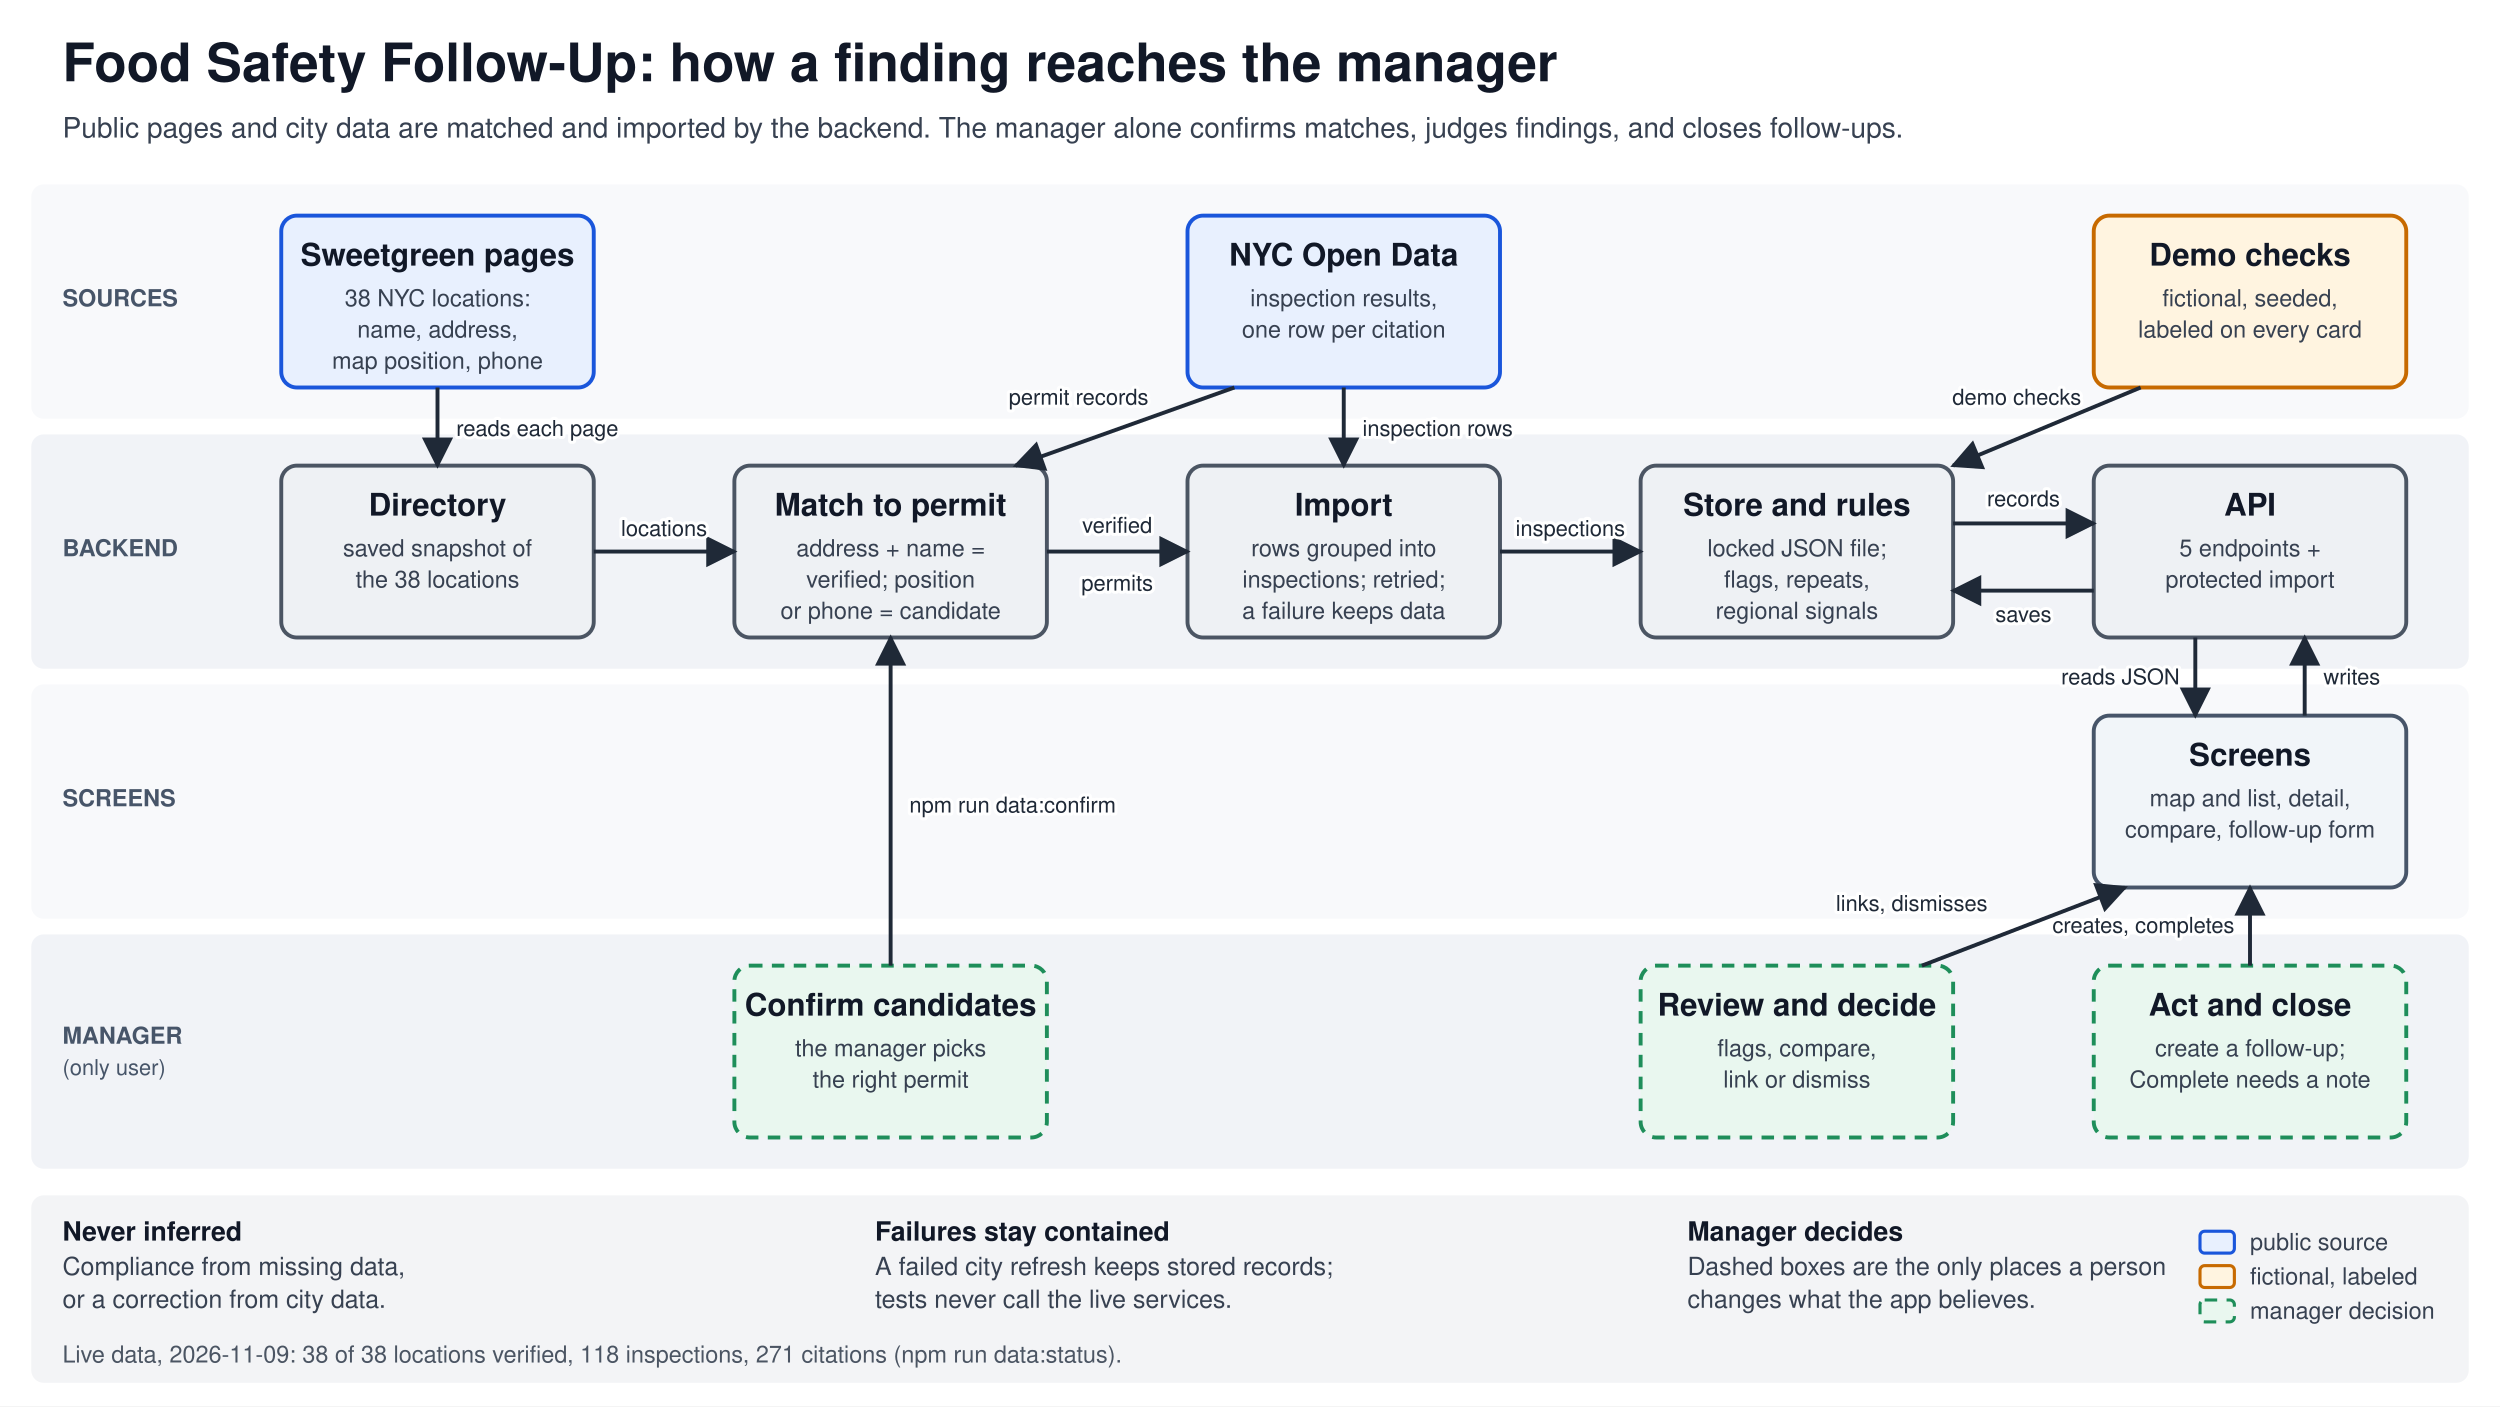
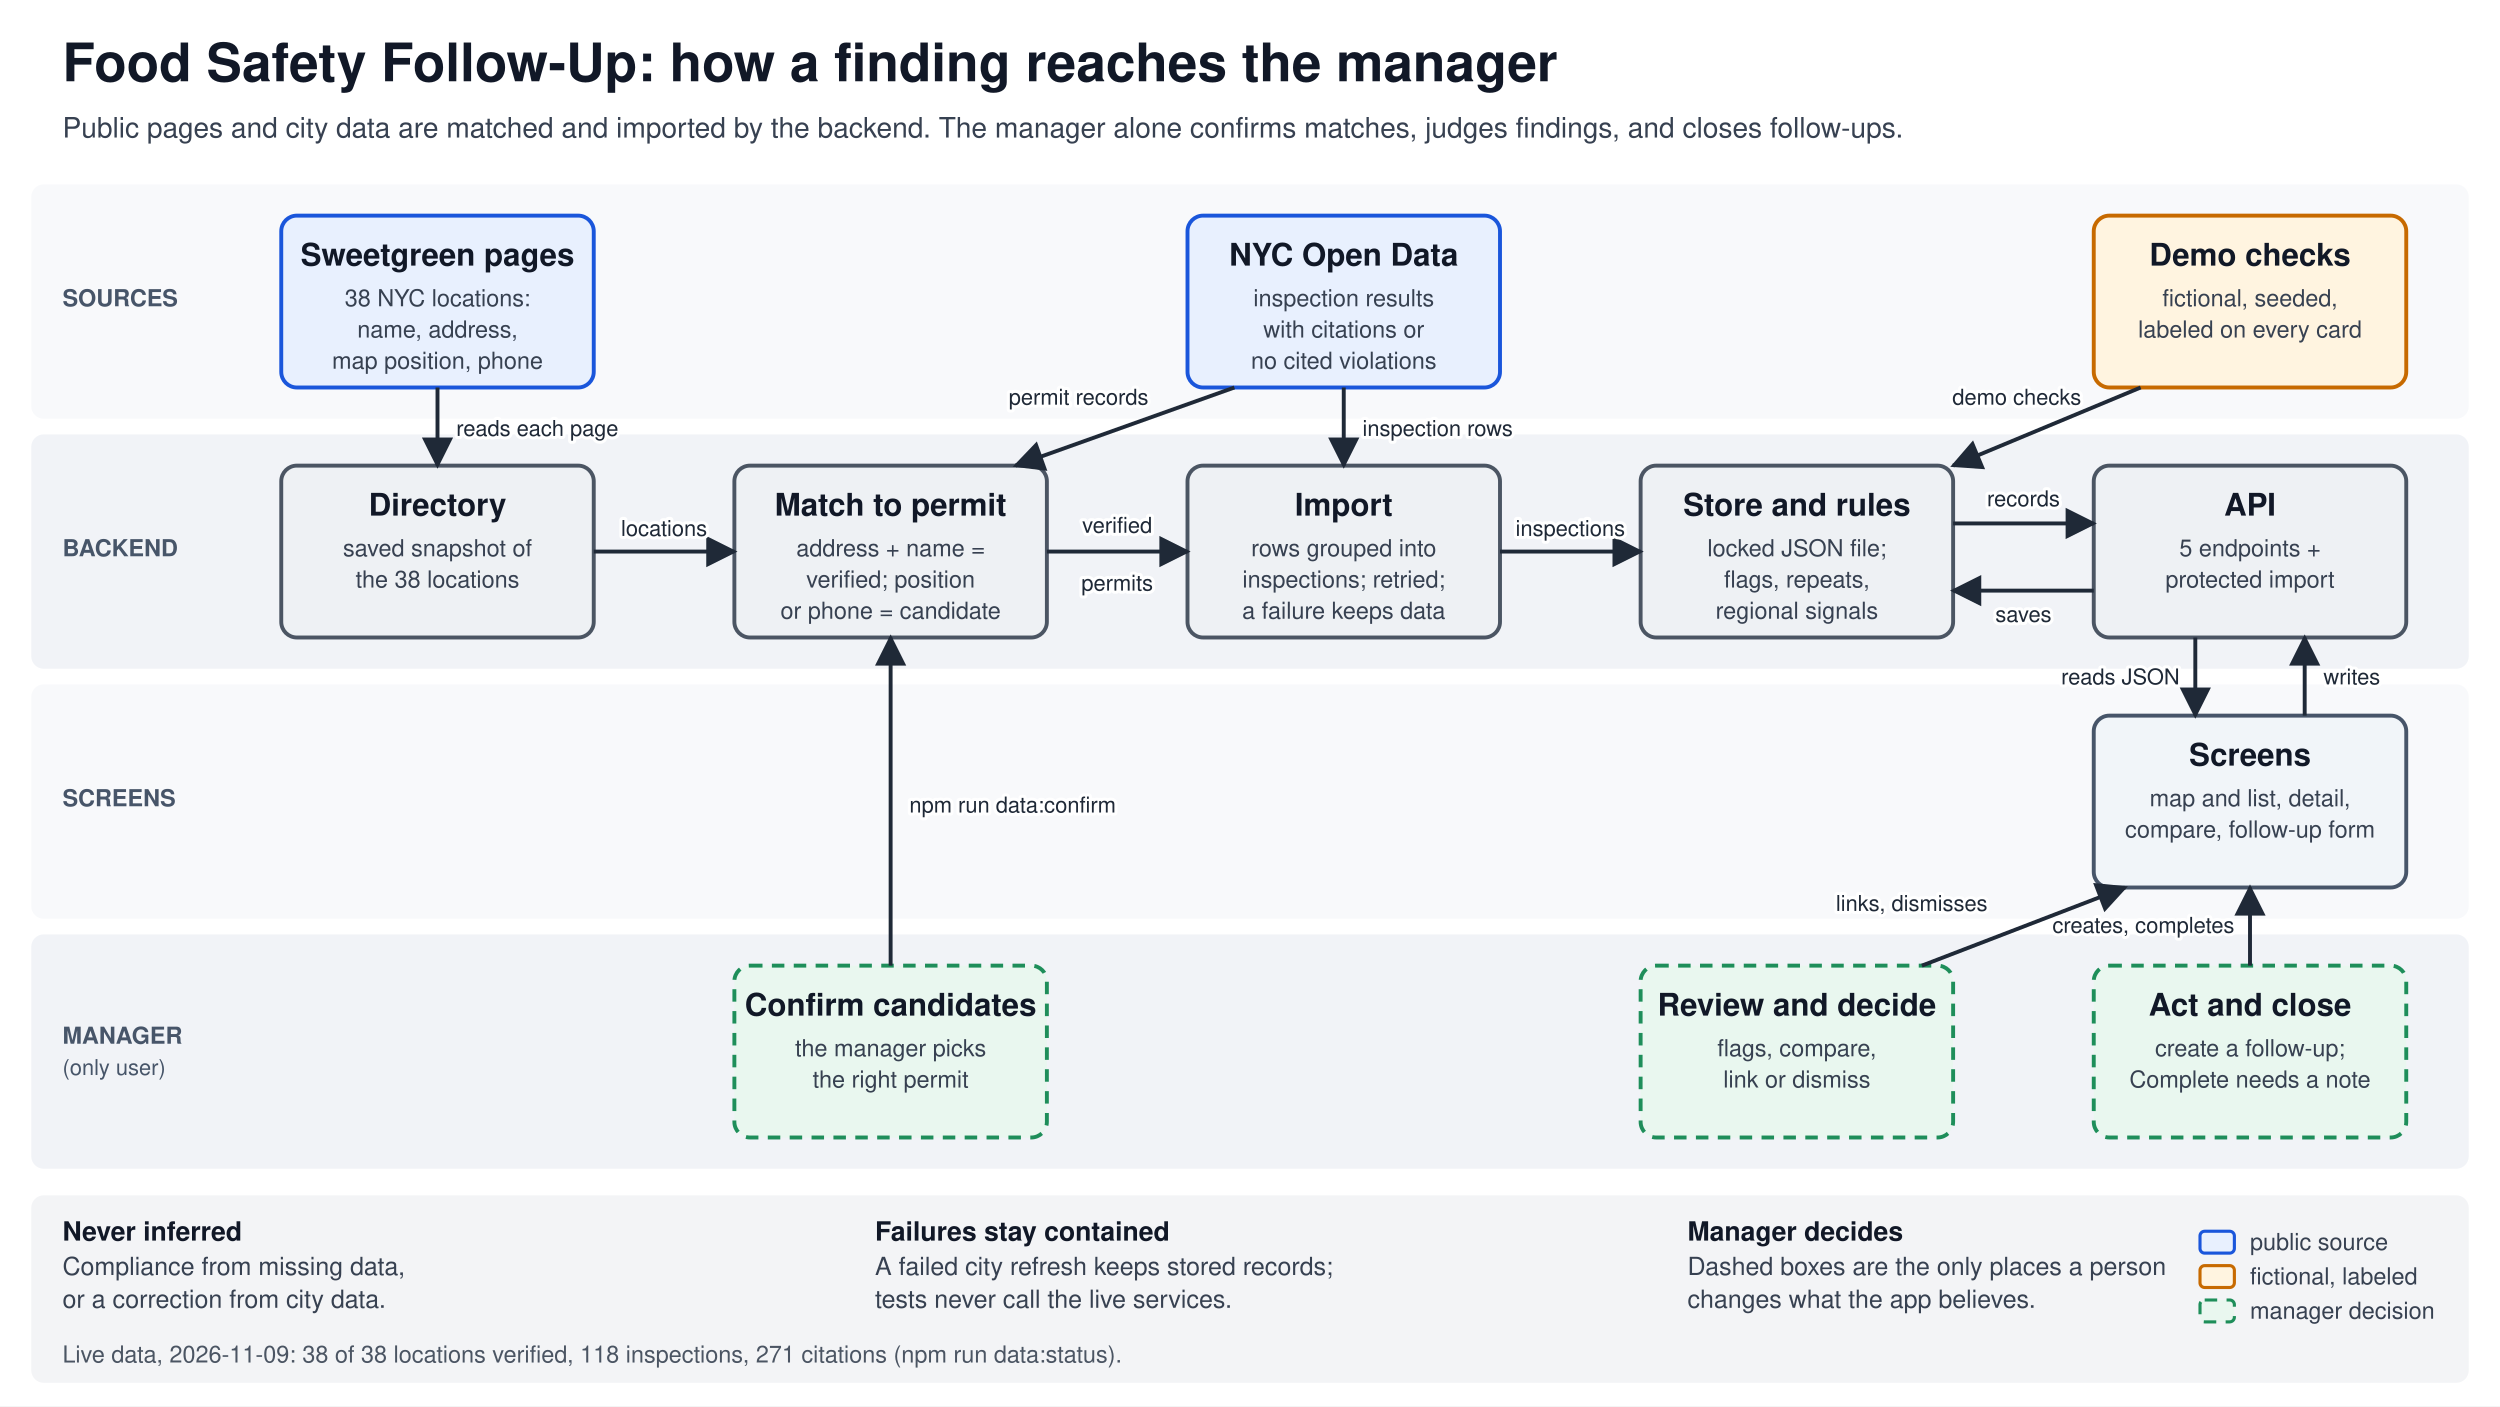
<svg xmlns="http://www.w3.org/2000/svg" viewBox="0 0 1600 900" width="1600" height="900" role="img" aria-label="Public pages and city data are matched and imported by the backend. The manager alone confirms matches, judges findings, and closes follow-ups.">
  <defs>
    <marker id="arrow" viewBox="0 0 10 10" refX="9" refY="5" markerWidth="8" markerHeight="8" orient="auto-start-reverse">
      <path d="M0,0 L10,5 L0,10 z" fill="#1f2937" />
    </marker>
  </defs>
  <rect width="1600" height="900" fill="#ffffff" />
  <text x="40" y="52" font-family="Helvetica, Arial, sans-serif" font-size="34" font-weight="bold" text-anchor="start" fill="#111827">Food Safety Follow-Up: how a finding reaches the manager</text>
  <text x="40" y="88" font-family="Helvetica, Arial, sans-serif" font-size="18" font-weight="normal" text-anchor="start" fill="#374151">Public pages and city data are matched and imported by the backend. The manager alone confirms matches, judges findings, and closes follow-ups.</text>
  <rect x="20" y="118" width="1560" height="150" rx="8" fill="#f8f9fb" />
  <text x="40" y="196" font-family="Helvetica, Arial, sans-serif" font-size="15" font-weight="bold" text-anchor="start" fill="#475569">SOURCES</text>
  <rect x="20" y="278" width="1560" height="150" rx="8" fill="#f1f3f7" />
  <text x="40" y="356" font-family="Helvetica, Arial, sans-serif" font-size="15" font-weight="bold" text-anchor="start" fill="#475569">BACKEND</text>
  <rect x="20" y="438" width="1560" height="150" rx="8" fill="#f8f9fb" />
  <text x="40" y="516" font-family="Helvetica, Arial, sans-serif" font-size="15" font-weight="bold" text-anchor="start" fill="#475569">SCREENS</text>
  <rect x="20" y="598" width="1560" height="150" rx="8" fill="#f1f3f7" />
  <text x="40" y="668" font-family="Helvetica, Arial, sans-serif" font-size="15" font-weight="bold" text-anchor="start" fill="#475569">MANAGER</text>
  <text x="40" y="688" font-family="Helvetica, Arial, sans-serif" font-size="14" font-weight="normal" text-anchor="start" fill="#475569">(only user)</text>
  <rect x="180" y="138" width="200" height="110" rx="10" fill="#e8f0fe" stroke="#1a56db" stroke-width="2.5" />
  <text x="280.0" y="170" font-family="Helvetica, Arial, sans-serif" font-size="20" font-weight="bold" text-anchor="middle" fill="#111827">Sweetgreen pages</text>
  <text x="280.0" y="196" font-family="Helvetica, Arial, sans-serif" font-size="15" font-weight="normal" text-anchor="middle" fill="#374151">38 NYC locations:</text>
  <text x="280.0" y="216" font-family="Helvetica, Arial, sans-serif" font-size="15" font-weight="normal" text-anchor="middle" fill="#374151">name, address,</text>
  <text x="280.0" y="236" font-family="Helvetica, Arial, sans-serif" font-size="15" font-weight="normal" text-anchor="middle" fill="#374151">map position, phone</text>
  <rect x="760" y="138" width="200" height="110" rx="10" fill="#e8f0fe" stroke="#1a56db" stroke-width="2.5" />
  <text x="860.0" y="170" font-family="Helvetica, Arial, sans-serif" font-size="20" font-weight="bold" text-anchor="middle" fill="#111827">NYC Open Data</text>
-   <text x="860.0" y="196" font-family="Helvetica, Arial, sans-serif" font-size="15" font-weight="normal" text-anchor="middle" fill="#374151">inspection results,</text>
-   <text x="860.0" y="216" font-family="Helvetica, Arial, sans-serif" font-size="15" font-weight="normal" text-anchor="middle" fill="#374151">one row per citation</text>
+   <text x="860.0" y="196" font-family="Helvetica, Arial, sans-serif" font-size="15" font-weight="normal" text-anchor="middle" fill="#374151">inspection results</text>
+   <text x="860.0" y="216" font-family="Helvetica, Arial, sans-serif" font-size="15" font-weight="normal" text-anchor="middle" fill="#374151">with citations or</text>
+   <text x="860.0" y="236" font-family="Helvetica, Arial, sans-serif" font-size="15" font-weight="normal" text-anchor="middle" fill="#374151">no cited violations</text>
  <rect x="1340" y="138" width="200" height="110" rx="10" fill="#fff4e0" stroke="#c76a00" stroke-width="2.5" />
  <text x="1440.0" y="170" font-family="Helvetica, Arial, sans-serif" font-size="20" font-weight="bold" text-anchor="middle" fill="#111827">Demo checks</text>
  <text x="1440.0" y="196" font-family="Helvetica, Arial, sans-serif" font-size="15" font-weight="normal" text-anchor="middle" fill="#374151">fictional, seeded,</text>
  <text x="1440.0" y="216" font-family="Helvetica, Arial, sans-serif" font-size="15" font-weight="normal" text-anchor="middle" fill="#374151">labeled on every card</text>
  <rect x="180" y="298" width="200" height="110" rx="10" fill="#eef1f4" stroke="#4b5563" stroke-width="2.5" />
  <text x="280.0" y="330" font-family="Helvetica, Arial, sans-serif" font-size="20" font-weight="bold" text-anchor="middle" fill="#111827">Directory</text>
  <text x="280.0" y="356" font-family="Helvetica, Arial, sans-serif" font-size="15" font-weight="normal" text-anchor="middle" fill="#374151">saved snapshot of</text>
  <text x="280.0" y="376" font-family="Helvetica, Arial, sans-serif" font-size="15" font-weight="normal" text-anchor="middle" fill="#374151">the 38 locations</text>
  <rect x="470" y="298" width="200" height="110" rx="10" fill="#eef1f4" stroke="#4b5563" stroke-width="2.5" />
  <text x="570.0" y="330" font-family="Helvetica, Arial, sans-serif" font-size="20" font-weight="bold" text-anchor="middle" fill="#111827">Match to permit</text>
  <text x="570.0" y="356" font-family="Helvetica, Arial, sans-serif" font-size="15" font-weight="normal" text-anchor="middle" fill="#374151">address + name =</text>
  <text x="570.0" y="376" font-family="Helvetica, Arial, sans-serif" font-size="15" font-weight="normal" text-anchor="middle" fill="#374151">verified; position</text>
  <text x="570.0" y="396" font-family="Helvetica, Arial, sans-serif" font-size="15" font-weight="normal" text-anchor="middle" fill="#374151">or phone = candidate</text>
  <rect x="760" y="298" width="200" height="110" rx="10" fill="#eef1f4" stroke="#4b5563" stroke-width="2.5" />
  <text x="860.0" y="330" font-family="Helvetica, Arial, sans-serif" font-size="20" font-weight="bold" text-anchor="middle" fill="#111827">Import</text>
  <text x="860.0" y="356" font-family="Helvetica, Arial, sans-serif" font-size="15" font-weight="normal" text-anchor="middle" fill="#374151">rows grouped into</text>
  <text x="860.0" y="376" font-family="Helvetica, Arial, sans-serif" font-size="15" font-weight="normal" text-anchor="middle" fill="#374151">inspections; retried;</text>
  <text x="860.0" y="396" font-family="Helvetica, Arial, sans-serif" font-size="15" font-weight="normal" text-anchor="middle" fill="#374151">a failure keeps data</text>
  <rect x="1050" y="298" width="200" height="110" rx="10" fill="#eef1f4" stroke="#4b5563" stroke-width="2.5" />
  <text x="1150.0" y="330" font-family="Helvetica, Arial, sans-serif" font-size="20" font-weight="bold" text-anchor="middle" fill="#111827">Store and rules</text>
  <text x="1150.0" y="356" font-family="Helvetica, Arial, sans-serif" font-size="15" font-weight="normal" text-anchor="middle" fill="#374151">locked JSON file;</text>
  <text x="1150.0" y="376" font-family="Helvetica, Arial, sans-serif" font-size="15" font-weight="normal" text-anchor="middle" fill="#374151">flags, repeats,</text>
  <text x="1150.0" y="396" font-family="Helvetica, Arial, sans-serif" font-size="15" font-weight="normal" text-anchor="middle" fill="#374151">regional signals</text>
  <rect x="1340" y="298" width="200" height="110" rx="10" fill="#eef1f4" stroke="#4b5563" stroke-width="2.5" />
  <text x="1440.0" y="330" font-family="Helvetica, Arial, sans-serif" font-size="20" font-weight="bold" text-anchor="middle" fill="#111827">API</text>
  <text x="1440.0" y="356" font-family="Helvetica, Arial, sans-serif" font-size="15" font-weight="normal" text-anchor="middle" fill="#374151">5 endpoints +</text>
  <text x="1440.0" y="376" font-family="Helvetica, Arial, sans-serif" font-size="15" font-weight="normal" text-anchor="middle" fill="#374151">protected import</text>
  <rect x="1340" y="458" width="200" height="110" rx="10" fill="#f1f5f9" stroke="#475569" stroke-width="2.5" />
  <text x="1440.0" y="490" font-family="Helvetica, Arial, sans-serif" font-size="20" font-weight="bold" text-anchor="middle" fill="#111827">Screens</text>
  <text x="1440.0" y="516" font-family="Helvetica, Arial, sans-serif" font-size="15" font-weight="normal" text-anchor="middle" fill="#374151">map and list, detail,</text>
  <text x="1440.0" y="536" font-family="Helvetica, Arial, sans-serif" font-size="15" font-weight="normal" text-anchor="middle" fill="#374151">compare, follow-up form</text>
  <rect x="470" y="618" width="200" height="110" rx="10" fill="#e9f7ef" stroke="#1e8e5a" stroke-width="2.5" stroke-dasharray="8 6" />
  <text x="570.0" y="650" font-family="Helvetica, Arial, sans-serif" font-size="20" font-weight="bold" text-anchor="middle" fill="#111827">Confirm candidates</text>
  <text x="570.0" y="676" font-family="Helvetica, Arial, sans-serif" font-size="15" font-weight="normal" text-anchor="middle" fill="#374151">the manager picks</text>
  <text x="570.0" y="696" font-family="Helvetica, Arial, sans-serif" font-size="15" font-weight="normal" text-anchor="middle" fill="#374151">the right permit</text>
  <rect x="1050" y="618" width="200" height="110" rx="10" fill="#e9f7ef" stroke="#1e8e5a" stroke-width="2.5" stroke-dasharray="8 6" />
  <text x="1150.0" y="650" font-family="Helvetica, Arial, sans-serif" font-size="20" font-weight="bold" text-anchor="middle" fill="#111827">Review and decide</text>
  <text x="1150.0" y="676" font-family="Helvetica, Arial, sans-serif" font-size="15" font-weight="normal" text-anchor="middle" fill="#374151">flags, compare,</text>
  <text x="1150.0" y="696" font-family="Helvetica, Arial, sans-serif" font-size="15" font-weight="normal" text-anchor="middle" fill="#374151">link or dismiss</text>
  <rect x="1340" y="618" width="200" height="110" rx="10" fill="#e9f7ef" stroke="#1e8e5a" stroke-width="2.5" stroke-dasharray="8 6" />
  <text x="1440.0" y="650" font-family="Helvetica, Arial, sans-serif" font-size="20" font-weight="bold" text-anchor="middle" fill="#111827">Act and close</text>
  <text x="1440.0" y="676" font-family="Helvetica, Arial, sans-serif" font-size="15" font-weight="normal" text-anchor="middle" fill="#374151">create a follow-up;</text>
  <text x="1440.0" y="696" font-family="Helvetica, Arial, sans-serif" font-size="15" font-weight="normal" text-anchor="middle" fill="#374151">Complete needs a note</text>
  <line x1="280" y1="248" x2="280" y2="298" stroke="#1f2937" stroke-width="2.5" marker-end="url(#arrow)" />
  <text x="292" y="279" font-family="Helvetica, Arial, sans-serif" font-size="14" font-weight="normal" text-anchor="start" fill="#1f2937" paint-order="stroke" stroke="#ffffff" stroke-width="4" stroke-linejoin="round">reads each page</text>
  <line x1="380" y1="353" x2="470" y2="353" stroke="#1f2937" stroke-width="2.5" marker-end="url(#arrow)" />
  <text x="425" y="343" font-family="Helvetica, Arial, sans-serif" font-size="14" font-weight="normal" text-anchor="middle" fill="#1f2937" paint-order="stroke" stroke="#ffffff" stroke-width="4" stroke-linejoin="round">locations</text>
  <line x1="860" y1="248" x2="860" y2="298" stroke="#1f2937" stroke-width="2.5" marker-end="url(#arrow)" />
  <text x="872" y="279" font-family="Helvetica, Arial, sans-serif" font-size="14" font-weight="normal" text-anchor="start" fill="#1f2937" paint-order="stroke" stroke="#ffffff" stroke-width="4" stroke-linejoin="round">inspection rows</text>
  <line x1="790" y1="248" x2="650" y2="298" stroke="#1f2937" stroke-width="2.5" marker-end="url(#arrow)" />
  <text x="735" y="259" font-family="Helvetica, Arial, sans-serif" font-size="14" font-weight="normal" text-anchor="end" fill="#1f2937" paint-order="stroke" stroke="#ffffff" stroke-width="4" stroke-linejoin="round">permit records</text>
  <line x1="670" y1="353" x2="760" y2="353" stroke="#1f2937" stroke-width="2.5" marker-end="url(#arrow)" />
  <text x="715" y="341" font-family="Helvetica, Arial, sans-serif" font-size="14" font-weight="normal" text-anchor="middle" fill="#1f2937" paint-order="stroke" stroke="#ffffff" stroke-width="4" stroke-linejoin="round">verified</text>
  <text x="715" y="378" font-family="Helvetica, Arial, sans-serif" font-size="14" font-weight="normal" text-anchor="middle" fill="#1f2937" paint-order="stroke" stroke="#ffffff" stroke-width="4" stroke-linejoin="round">permits</text>
  <line x1="960" y1="353" x2="1050" y2="353" stroke="#1f2937" stroke-width="2.5" marker-end="url(#arrow)" />
  <text x="1005" y="343" font-family="Helvetica, Arial, sans-serif" font-size="14" font-weight="normal" text-anchor="middle" fill="#1f2937" paint-order="stroke" stroke="#ffffff" stroke-width="4" stroke-linejoin="round">inspections</text>
  <line x1="1370" y1="248" x2="1250" y2="298" stroke="#1f2937" stroke-width="2.5" marker-end="url(#arrow)" />
  <text x="1332" y="259" font-family="Helvetica, Arial, sans-serif" font-size="14" font-weight="normal" text-anchor="end" fill="#1f2937" paint-order="stroke" stroke="#ffffff" stroke-width="4" stroke-linejoin="round">demo checks</text>
  <line x1="1250" y1="335" x2="1340" y2="335" stroke="#1f2937" stroke-width="2.5" marker-end="url(#arrow)" />
  <text x="1295" y="324" font-family="Helvetica, Arial, sans-serif" font-size="14" font-weight="normal" text-anchor="middle" fill="#1f2937" paint-order="stroke" stroke="#ffffff" stroke-width="4" stroke-linejoin="round">records</text>
  <line x1="1340" y1="378" x2="1250" y2="378" stroke="#1f2937" stroke-width="2.5" marker-end="url(#arrow)" />
  <text x="1295" y="398" font-family="Helvetica, Arial, sans-serif" font-size="14" font-weight="normal" text-anchor="middle" fill="#1f2937" paint-order="stroke" stroke="#ffffff" stroke-width="4" stroke-linejoin="round">saves</text>
  <line x1="1405" y1="408" x2="1405" y2="458" stroke="#1f2937" stroke-width="2.5" marker-end="url(#arrow)" />
  <text x="1395" y="438" font-family="Helvetica, Arial, sans-serif" font-size="14" font-weight="normal" text-anchor="end" fill="#1f2937" paint-order="stroke" stroke="#ffffff" stroke-width="4" stroke-linejoin="round">reads JSON</text>
  <line x1="1475" y1="458" x2="1475" y2="408" stroke="#1f2937" stroke-width="2.5" marker-end="url(#arrow)" />
  <text x="1487" y="438" font-family="Helvetica, Arial, sans-serif" font-size="14" font-weight="normal" text-anchor="start" fill="#1f2937" paint-order="stroke" stroke="#ffffff" stroke-width="4" stroke-linejoin="round">writes</text>
  <line x1="1440" y1="618" x2="1440" y2="568" stroke="#1f2937" stroke-width="2.5" marker-end="url(#arrow)" />
  <text x="1430" y="597" font-family="Helvetica, Arial, sans-serif" font-size="14" font-weight="normal" text-anchor="end" fill="#1f2937" paint-order="stroke" stroke="#ffffff" stroke-width="4" stroke-linejoin="round">creates, completes</text>
  <line x1="1230" y1="618" x2="1360" y2="568" stroke="#1f2937" stroke-width="2.5" marker-end="url(#arrow)" />
  <text x="1272" y="583" font-family="Helvetica, Arial, sans-serif" font-size="14" font-weight="normal" text-anchor="end" fill="#1f2937" paint-order="stroke" stroke="#ffffff" stroke-width="4" stroke-linejoin="round">links, dismisses</text>
  <line x1="570" y1="618" x2="570" y2="408" stroke="#1f2937" stroke-width="2.5" marker-end="url(#arrow)" />
  <text x="582" y="520" font-family="Helvetica, Arial, sans-serif" font-size="14" font-weight="normal" text-anchor="start" fill="#1f2937" paint-order="stroke" stroke="#ffffff" stroke-width="4" stroke-linejoin="round">npm run data:confirm</text>
  <rect x="20" y="765" width="1560" height="120" rx="8" fill="#f3f4f6" />
  <text x="40" y="794" font-family="Helvetica, Arial, sans-serif" font-size="17" font-weight="bold" text-anchor="start" fill="#111827">Never inferred</text>
  <text x="40" y="816" font-family="Helvetica, Arial, sans-serif" font-size="16" font-weight="normal" text-anchor="start" fill="#374151">Compliance from missing data,</text>
  <text x="40" y="837" font-family="Helvetica, Arial, sans-serif" font-size="16" font-weight="normal" text-anchor="start" fill="#374151">or a correction from city data.</text>
  <text x="560" y="794" font-family="Helvetica, Arial, sans-serif" font-size="17" font-weight="bold" text-anchor="start" fill="#111827">Failures stay contained</text>
  <text x="560" y="816" font-family="Helvetica, Arial, sans-serif" font-size="16" font-weight="normal" text-anchor="start" fill="#374151">A failed city refresh keeps stored records;</text>
  <text x="560" y="837" font-family="Helvetica, Arial, sans-serif" font-size="16" font-weight="normal" text-anchor="start" fill="#374151">tests never call the live services.</text>
  <text x="1080" y="794" font-family="Helvetica, Arial, sans-serif" font-size="17" font-weight="bold" text-anchor="start" fill="#111827">Manager decides</text>
  <text x="1080" y="816" font-family="Helvetica, Arial, sans-serif" font-size="16" font-weight="normal" text-anchor="start" fill="#374151">Dashed boxes are the only places a person</text>
  <text x="1080" y="837" font-family="Helvetica, Arial, sans-serif" font-size="16" font-weight="normal" text-anchor="start" fill="#374151">changes what the app believes.</text>
  <text x="40" y="872" font-family="Helvetica, Arial, sans-serif" font-size="15" font-weight="normal" text-anchor="start" fill="#4b5563">Live data, 2026-11-09: 38 of 38 locations verified, 118 inspections, 271 citations (npm run data:status).</text>
  <rect x="1408" y="788" width="22" height="14" rx="3" fill="#e8f0fe" stroke="#1a56db" stroke-width="2" />
  <text x="1440" y="800" font-family="Helvetica, Arial, sans-serif" font-size="15" font-weight="normal" text-anchor="start" fill="#374151">public source</text>
  <rect x="1408" y="810" width="22" height="14" rx="3" fill="#fff4e0" stroke="#c76a00" stroke-width="2" />
  <text x="1440" y="822" font-family="Helvetica, Arial, sans-serif" font-size="15" font-weight="normal" text-anchor="start" fill="#374151">fictional, labeled</text>
  <rect x="1408" y="832" width="22" height="14" rx="3" fill="#e9f7ef" stroke="#1e8e5a" stroke-width="2" stroke-dasharray="8 6" />
  <text x="1440" y="844" font-family="Helvetica, Arial, sans-serif" font-size="15" font-weight="normal" text-anchor="start" fill="#374151">manager decision</text>
</svg>
